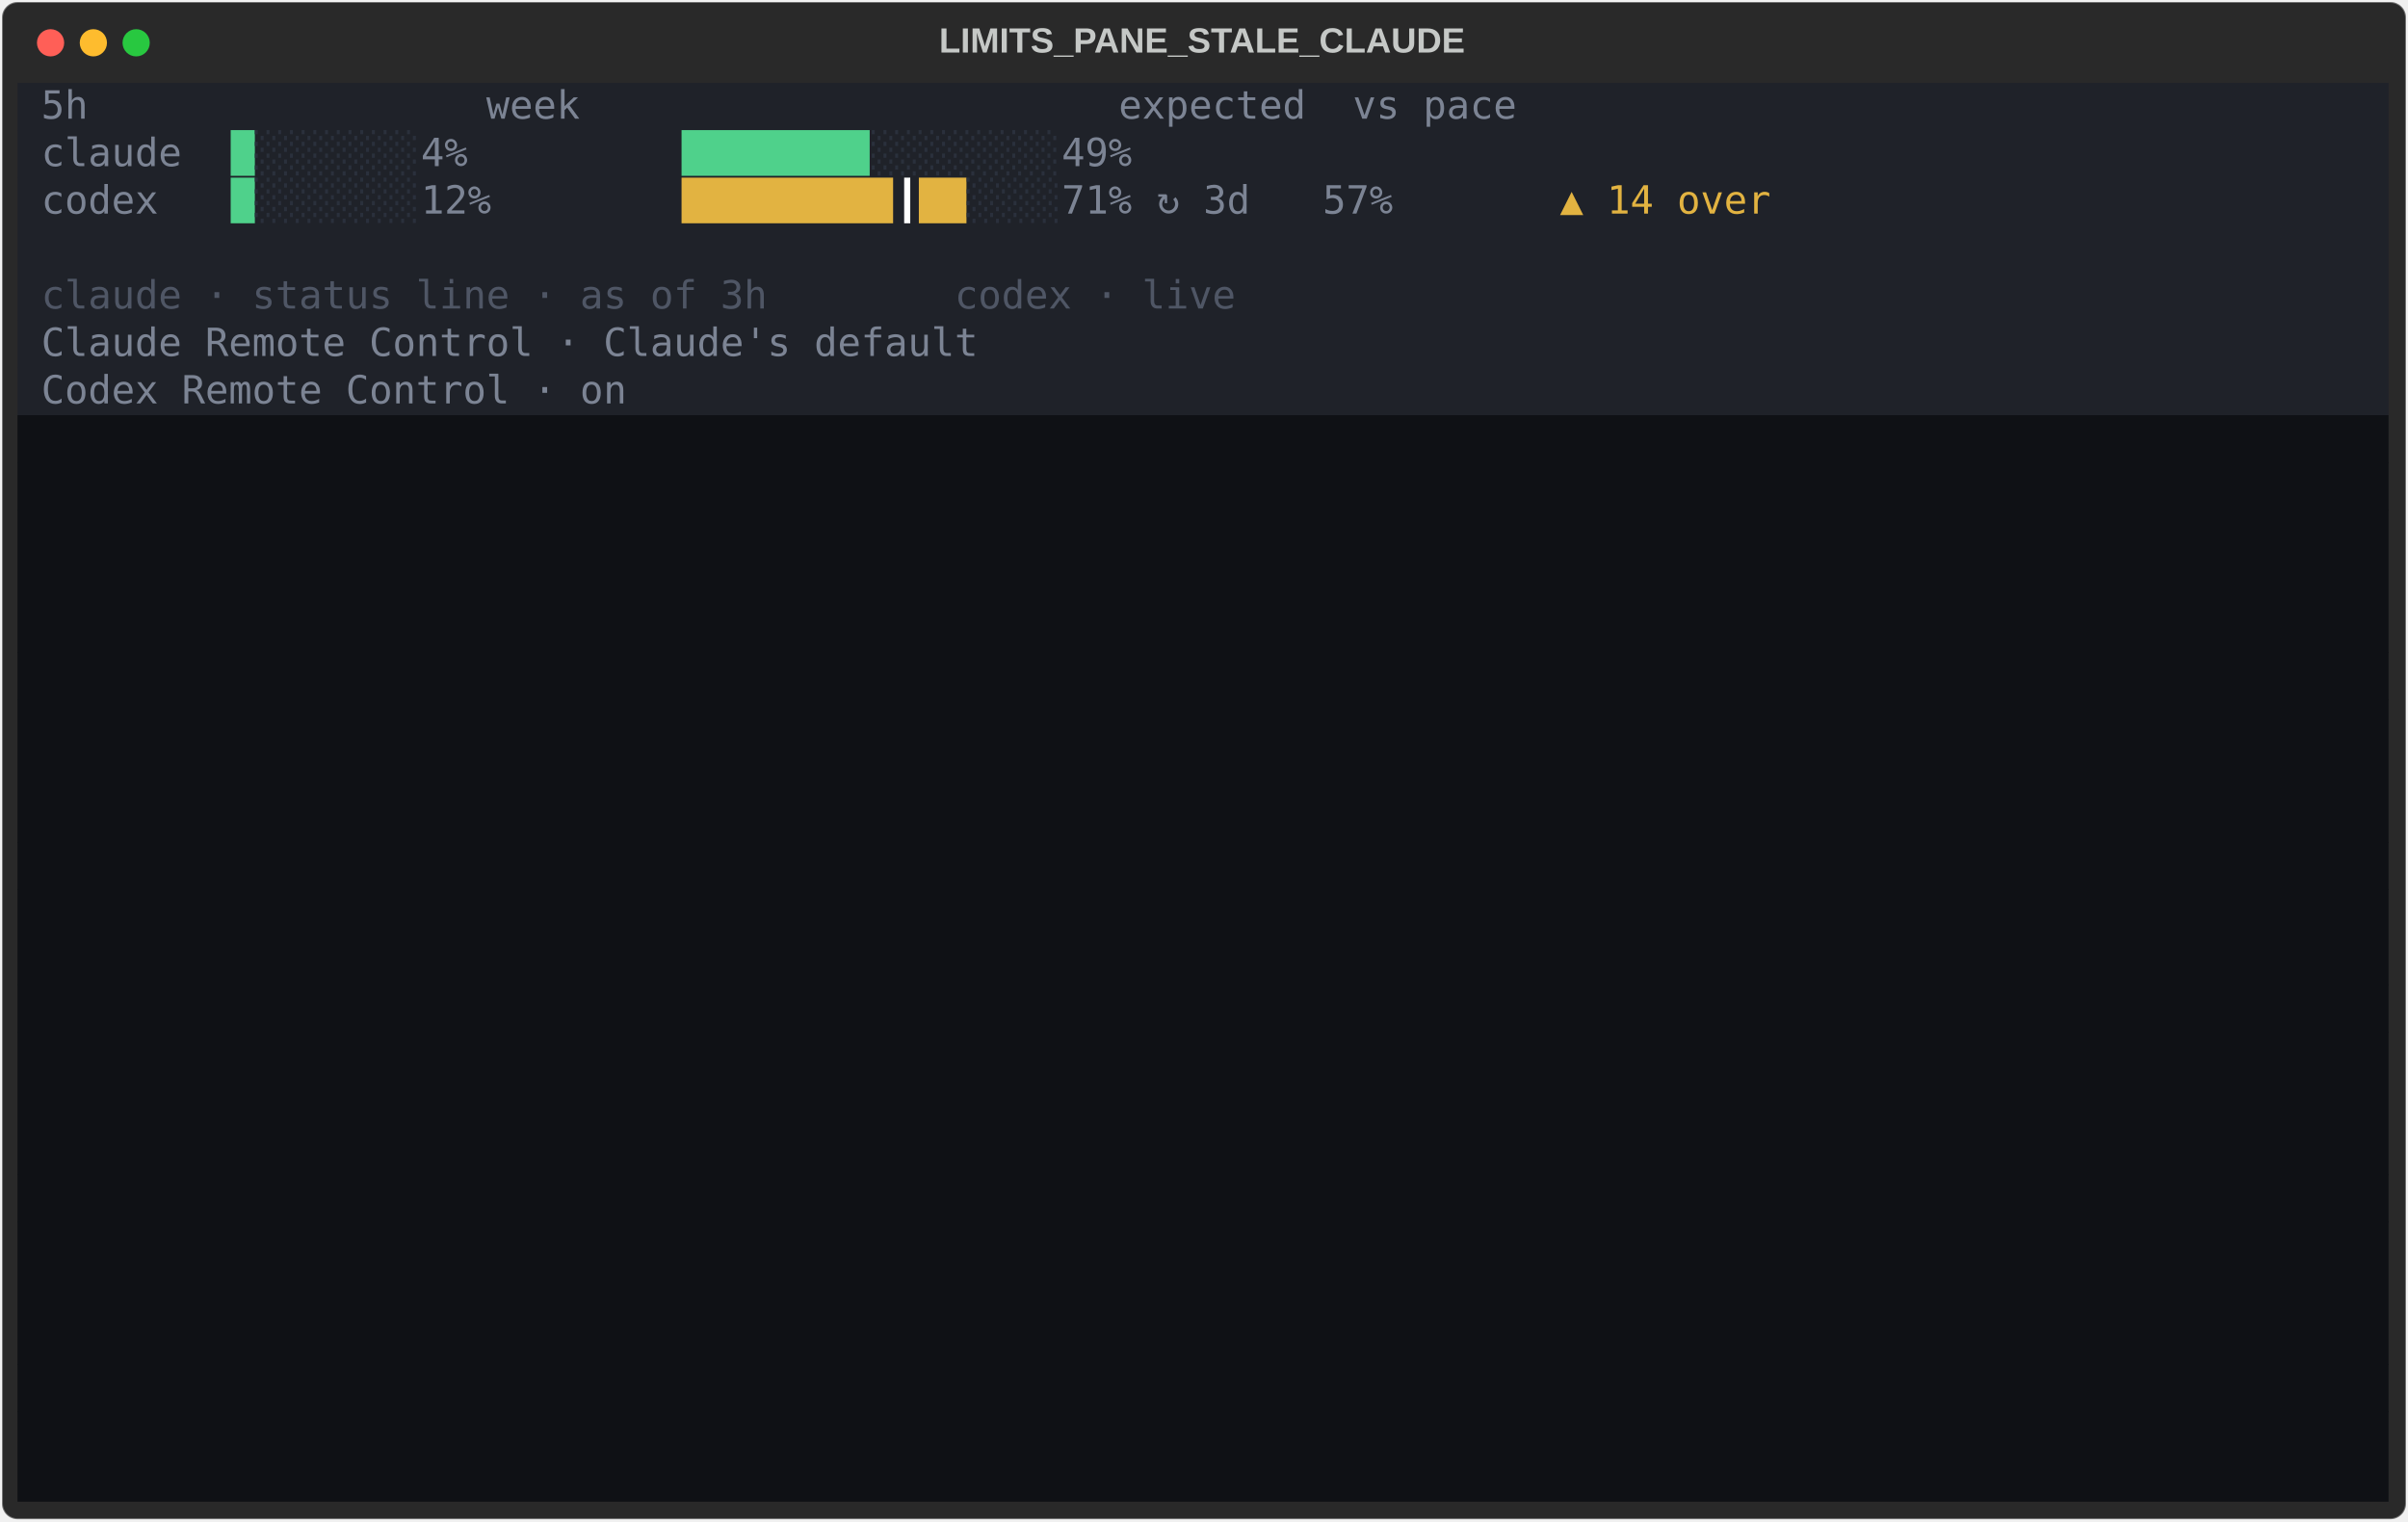
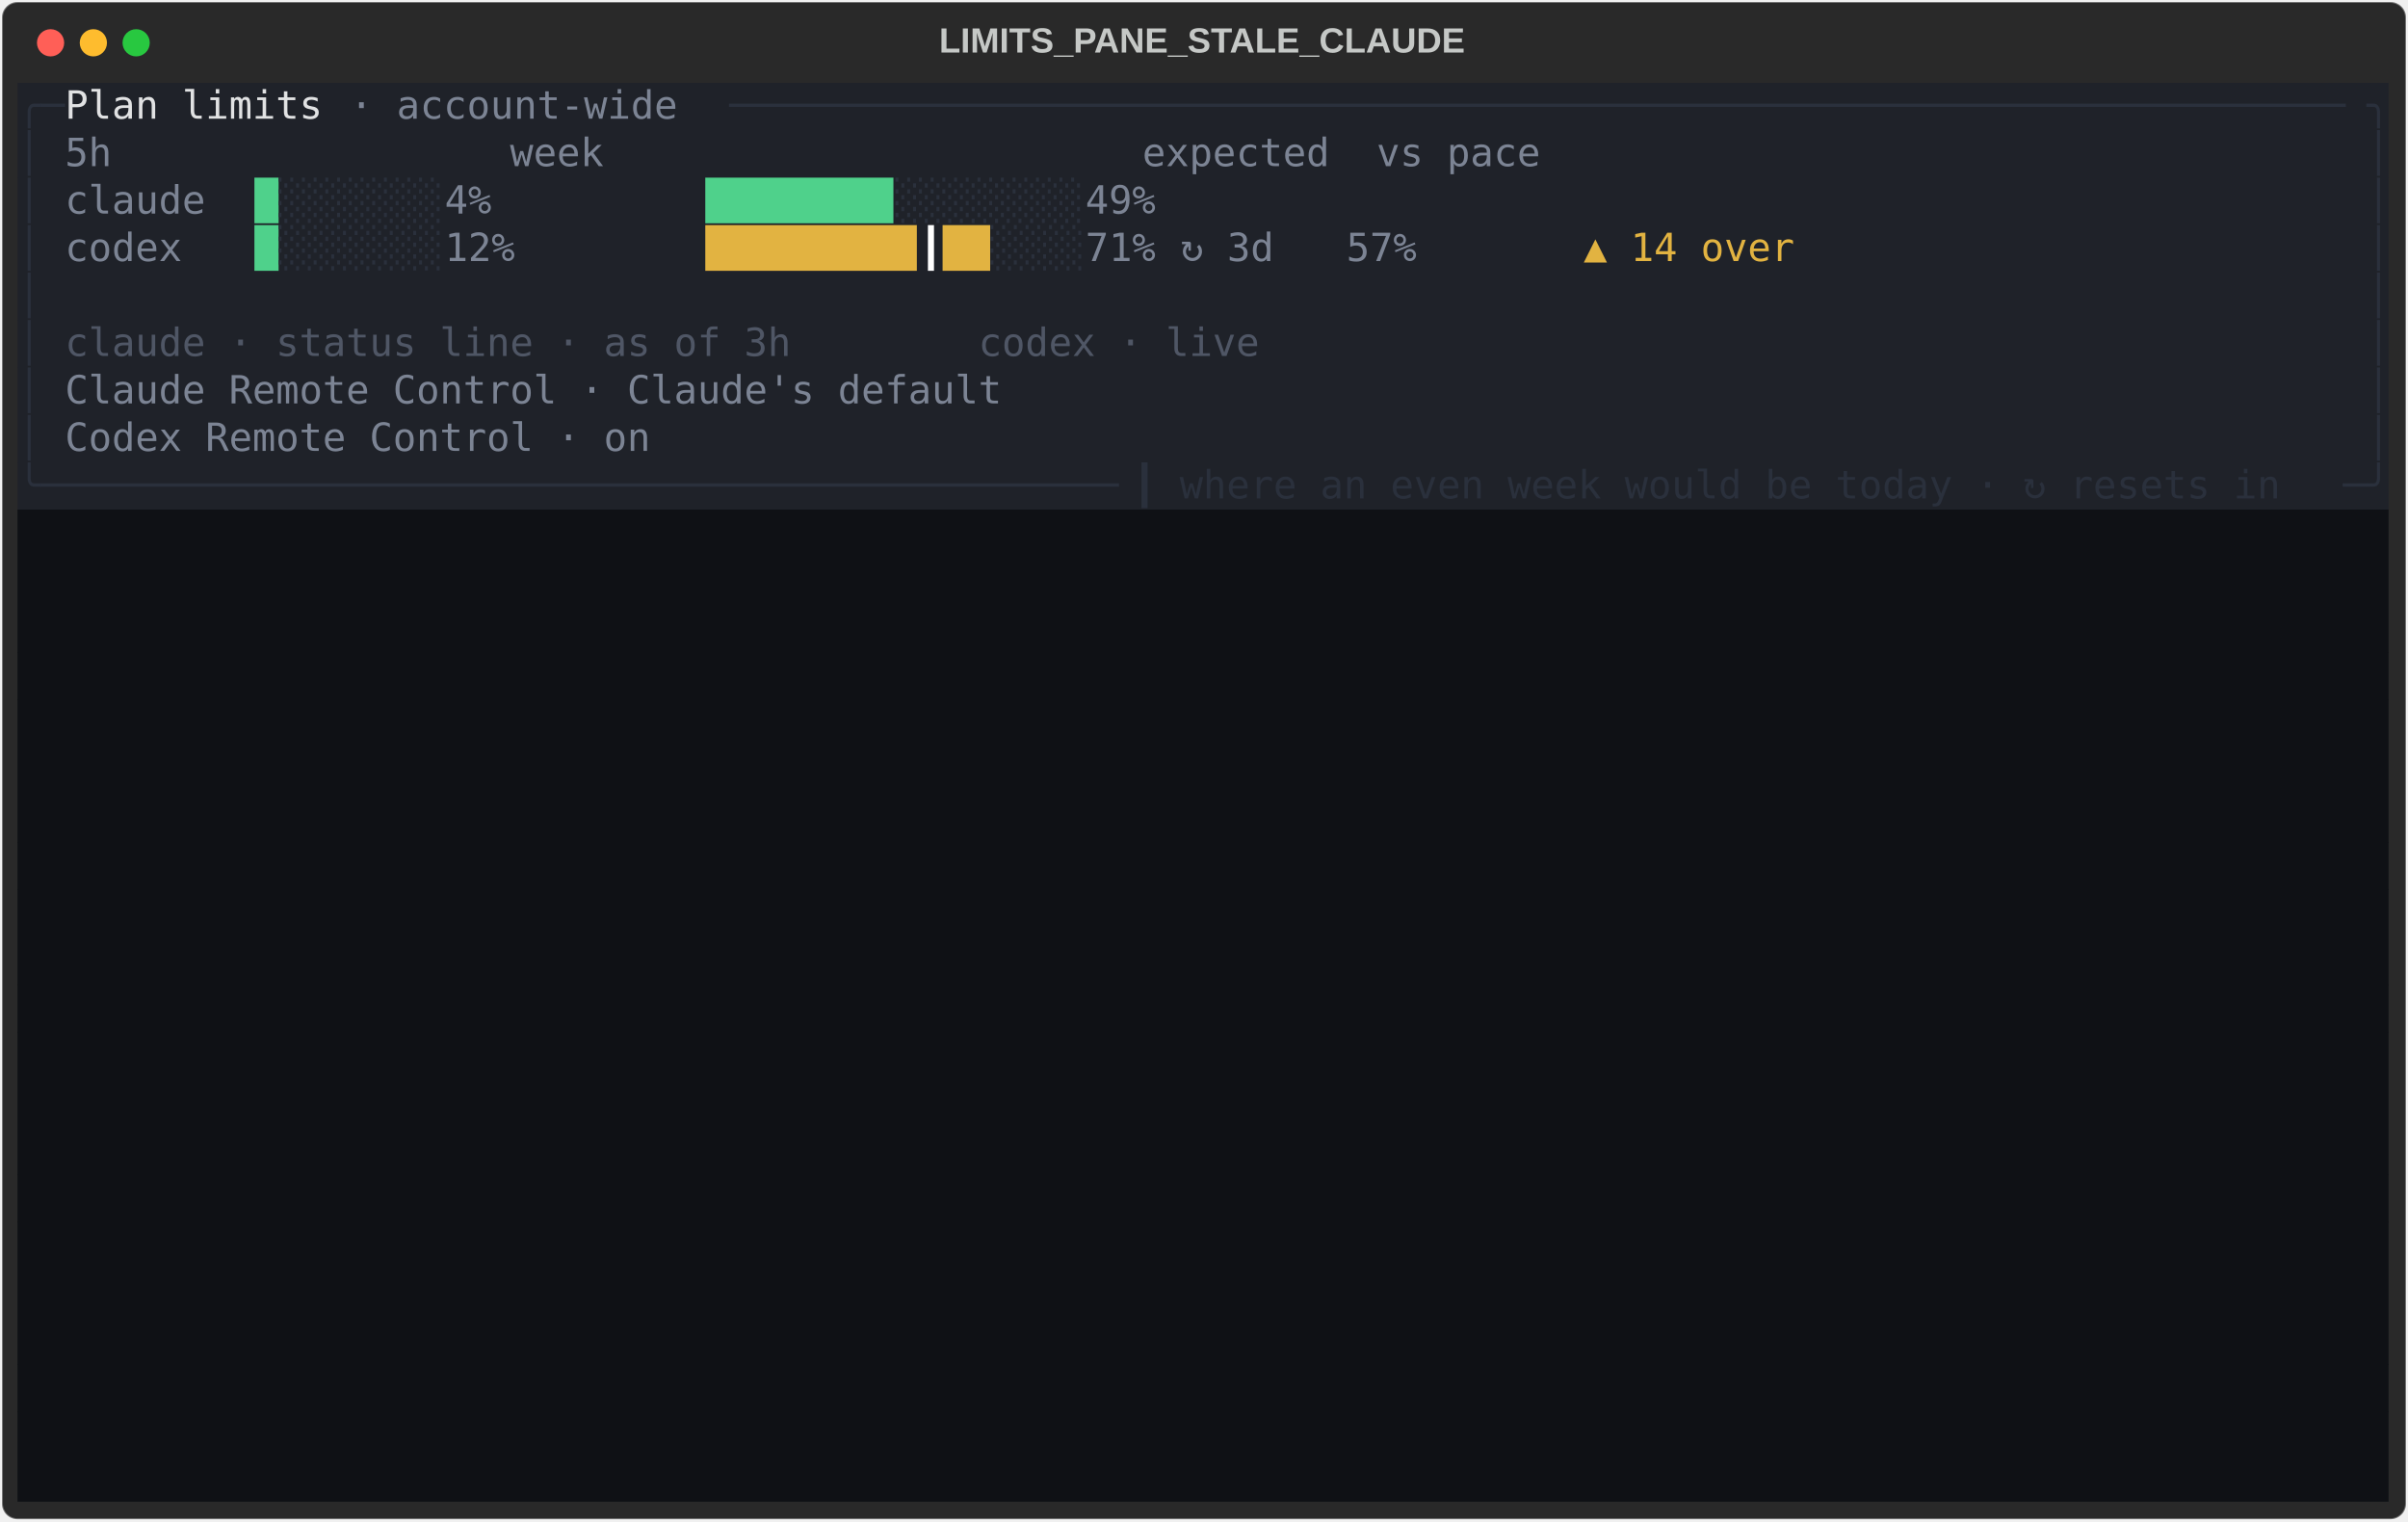
<svg xmlns="http://www.w3.org/2000/svg" class="rich-terminal" viewBox="0 0 1238 782.0">
  <style>

    @font-face {
        font-family: "Fira Code";
        src: local("FiraCode-Regular"),
                url("https://cdnjs.cloudflare.com/ajax/libs/firacode/6.2.0/woff2/FiraCode-Regular.woff2") format("woff2"),
                url("https://cdnjs.cloudflare.com/ajax/libs/firacode/6.2.0/woff/FiraCode-Regular.woff") format("woff");
        font-style: normal;
        font-weight: 400;
    }
    @font-face {
        font-family: "Fira Code";
        src: local("FiraCode-Bold"),
                url("https://cdnjs.cloudflare.com/ajax/libs/firacode/6.2.0/woff2/FiraCode-Bold.woff2") format("woff2"),
                url("https://cdnjs.cloudflare.com/ajax/libs/firacode/6.2.0/woff/FiraCode-Bold.woff") format("woff");
        font-style: bold;
        font-weight: 700;
    }

-     .terminal-500298851-matrix {
+     .terminal-1504739156-matrix {
        font-family: Fira Code, monospace;
        font-size: 20px;
        line-height: 24.4px;
        font-variant-east-asian: full-width;
    }

-     .terminal-500298851-title {
+     .terminal-1504739156-title {
        font-size: 18px;
        font-weight: bold;
        font-family: arial;
    }

-     .terminal-500298851-r1 { fill: #c5c8c6 }
- .terminal-500298851-r2 { fill: #7c8494 }
- .terminal-500298851-r3 { fill: #4fd18b }
- .terminal-500298851-r4 { fill: #2a303c }
- .terminal-500298851-r5 { fill: #e2b341 }
- .terminal-500298851-r6 { fill: #ffffff }
- .terminal-500298851-r7 { fill: #4f5665 }
+     .terminal-1504739156-r1 { fill: #2a303c }
+ .terminal-1504739156-r2 { fill: #e1e2e3 }
+ .terminal-1504739156-r3 { fill: #7c8494 }
+ .terminal-1504739156-r4 { fill: #c5c8c6 }
+ .terminal-1504739156-r5 { fill: #4fd18b }
+ .terminal-1504739156-r6 { fill: #e2b341 }
+ .terminal-1504739156-r7 { fill: #ffffff }
+ .terminal-1504739156-r8 { fill: #4f5665 }
    </style>
  <defs>
-     <clipPath id="terminal-500298851-clip-terminal">
+     <clipPath id="terminal-1504739156-clip-terminal">
      <rect x="0" y="0" width="1219.0" height="731.0" />
    </clipPath>
-     <clipPath id="terminal-500298851-line-0">
+     <clipPath id="terminal-1504739156-line-0">
      <rect x="0" y="1.5" width="1220" height="24.65" />
    </clipPath>
-     <clipPath id="terminal-500298851-line-1">
+     <clipPath id="terminal-1504739156-line-1">
      <rect x="0" y="25.9" width="1220" height="24.65" />
    </clipPath>
-     <clipPath id="terminal-500298851-line-2">
+     <clipPath id="terminal-1504739156-line-2">
      <rect x="0" y="50.3" width="1220" height="24.65" />
    </clipPath>
-     <clipPath id="terminal-500298851-line-3">
+     <clipPath id="terminal-1504739156-line-3">
      <rect x="0" y="74.7" width="1220" height="24.65" />
    </clipPath>
-     <clipPath id="terminal-500298851-line-4">
+     <clipPath id="terminal-1504739156-line-4">
      <rect x="0" y="99.1" width="1220" height="24.65" />
    </clipPath>
-     <clipPath id="terminal-500298851-line-5">
+     <clipPath id="terminal-1504739156-line-5">
      <rect x="0" y="123.5" width="1220" height="24.65" />
    </clipPath>
-     <clipPath id="terminal-500298851-line-6">
+     <clipPath id="terminal-1504739156-line-6">
      <rect x="0" y="147.9" width="1220" height="24.65" />
    </clipPath>
-     <clipPath id="terminal-500298851-line-7">
+     <clipPath id="terminal-1504739156-line-7">
      <rect x="0" y="172.3" width="1220" height="24.65" />
    </clipPath>
-     <clipPath id="terminal-500298851-line-8">
+     <clipPath id="terminal-1504739156-line-8">
      <rect x="0" y="196.7" width="1220" height="24.65" />
    </clipPath>
-     <clipPath id="terminal-500298851-line-9">
+     <clipPath id="terminal-1504739156-line-9">
      <rect x="0" y="221.1" width="1220" height="24.65" />
    </clipPath>
-     <clipPath id="terminal-500298851-line-10">
+     <clipPath id="terminal-1504739156-line-10">
      <rect x="0" y="245.5" width="1220" height="24.65" />
    </clipPath>
-     <clipPath id="terminal-500298851-line-11">
+     <clipPath id="terminal-1504739156-line-11">
      <rect x="0" y="269.9" width="1220" height="24.65" />
    </clipPath>
-     <clipPath id="terminal-500298851-line-12">
+     <clipPath id="terminal-1504739156-line-12">
      <rect x="0" y="294.3" width="1220" height="24.65" />
    </clipPath>
-     <clipPath id="terminal-500298851-line-13">
+     <clipPath id="terminal-1504739156-line-13">
      <rect x="0" y="318.7" width="1220" height="24.65" />
    </clipPath>
-     <clipPath id="terminal-500298851-line-14">
+     <clipPath id="terminal-1504739156-line-14">
      <rect x="0" y="343.1" width="1220" height="24.65" />
    </clipPath>
-     <clipPath id="terminal-500298851-line-15">
+     <clipPath id="terminal-1504739156-line-15">
      <rect x="0" y="367.5" width="1220" height="24.65" />
    </clipPath>
-     <clipPath id="terminal-500298851-line-16">
+     <clipPath id="terminal-1504739156-line-16">
      <rect x="0" y="391.9" width="1220" height="24.65" />
    </clipPath>
-     <clipPath id="terminal-500298851-line-17">
+     <clipPath id="terminal-1504739156-line-17">
      <rect x="0" y="416.3" width="1220" height="24.65" />
    </clipPath>
-     <clipPath id="terminal-500298851-line-18">
+     <clipPath id="terminal-1504739156-line-18">
      <rect x="0" y="440.7" width="1220" height="24.65" />
    </clipPath>
-     <clipPath id="terminal-500298851-line-19">
+     <clipPath id="terminal-1504739156-line-19">
      <rect x="0" y="465.1" width="1220" height="24.65" />
    </clipPath>
-     <clipPath id="terminal-500298851-line-20">
+     <clipPath id="terminal-1504739156-line-20">
      <rect x="0" y="489.5" width="1220" height="24.65" />
    </clipPath>
-     <clipPath id="terminal-500298851-line-21">
+     <clipPath id="terminal-1504739156-line-21">
      <rect x="0" y="513.9" width="1220" height="24.65" />
    </clipPath>
-     <clipPath id="terminal-500298851-line-22">
+     <clipPath id="terminal-1504739156-line-22">
      <rect x="0" y="538.3" width="1220" height="24.65" />
    </clipPath>
-     <clipPath id="terminal-500298851-line-23">
+     <clipPath id="terminal-1504739156-line-23">
      <rect x="0" y="562.7" width="1220" height="24.65" />
    </clipPath>
-     <clipPath id="terminal-500298851-line-24">
+     <clipPath id="terminal-1504739156-line-24">
      <rect x="0" y="587.1" width="1220" height="24.65" />
    </clipPath>
-     <clipPath id="terminal-500298851-line-25">
+     <clipPath id="terminal-1504739156-line-25">
      <rect x="0" y="611.5" width="1220" height="24.65" />
    </clipPath>
-     <clipPath id="terminal-500298851-line-26">
+     <clipPath id="terminal-1504739156-line-26">
      <rect x="0" y="635.9" width="1220" height="24.65" />
    </clipPath>
-     <clipPath id="terminal-500298851-line-27">
+     <clipPath id="terminal-1504739156-line-27">
      <rect x="0" y="660.3" width="1220" height="24.65" />
    </clipPath>
-     <clipPath id="terminal-500298851-line-28">
+     <clipPath id="terminal-1504739156-line-28">
      <rect x="0" y="684.7" width="1220" height="24.65" />
    </clipPath>
  </defs>
  <rect fill="#292929" stroke="rgba(255,255,255,0.35)" stroke-width="1" x="1" y="1" width="1236" height="780" rx="8" />
-   <text class="terminal-500298851-title" fill="#c5c8c6" text-anchor="middle" x="618" y="27">LIMITS_PANE_STALE_CLAUDE</text>
+   <text class="terminal-1504739156-title" fill="#c5c8c6" text-anchor="middle" x="618" y="27">LIMITS_PANE_STALE_CLAUDE</text>
  <g transform="translate(26,22)">
    <circle cx="0" cy="0" r="7" fill="#ff5f57" />
    <circle cx="22" cy="0" r="7" fill="#febc2e" />
    <circle cx="44" cy="0" r="7" fill="#28c840" />
  </g>
-   <g transform="translate(9, 41)" clip-path="url(#terminal-500298851-clip-terminal)">
+   <g transform="translate(9, 41)" clip-path="url(#terminal-1504739156-clip-terminal)">
    <rect fill="#1f2229" x="0" y="1.5" width="12.2" height="24.65" shape-rendering="crispEdges" />
-     <rect fill="#1f2229" x="12.2" y="1.5" width="866.2" height="24.65" shape-rendering="crispEdges" />
-     <rect fill="#1f2229" x="878.4" y="1.5" width="329.4" height="24.65" shape-rendering="crispEdges" />
+     <rect fill="#1f2229" x="12.2" y="1.5" width="12.2" height="24.65" shape-rendering="crispEdges" />
+     <rect fill="#1f2229" x="24.4" y="1.5" width="146.4" height="24.65" shape-rendering="crispEdges" />
+     <rect fill="#1f2229" x="170.8" y="1.5" width="183" height="24.65" shape-rendering="crispEdges" />
+     <rect fill="#1f2229" x="353.8" y="1.5" width="12.2" height="24.65" shape-rendering="crispEdges" />
+     <rect fill="#1f2229" x="366" y="1.5" width="841.8" height="24.65" shape-rendering="crispEdges" />
    <rect fill="#1f2229" x="1207.8" y="1.5" width="12.2" height="24.65" shape-rendering="crispEdges" />
    <rect fill="#1f2229" x="0" y="25.9" width="12.2" height="24.65" shape-rendering="crispEdges" />
-     <rect fill="#1f2229" x="12.2" y="25.9" width="97.6" height="24.65" shape-rendering="crispEdges" />
-     <rect fill="#1f2229" x="109.8" y="25.9" width="12.2" height="24.65" shape-rendering="crispEdges" />
-     <rect fill="#1f2229" x="122" y="25.9" width="85.4" height="24.65" shape-rendering="crispEdges" />
-     <rect fill="#1f2229" x="207.4" y="25.9" width="48.8" height="24.65" shape-rendering="crispEdges" />
-     <rect fill="#1f2229" x="256.2" y="25.9" width="61" height="24.65" shape-rendering="crispEdges" />
-     <rect fill="#1f2229" x="317.2" y="25.9" width="24.4" height="24.65" shape-rendering="crispEdges" />
-     <rect fill="#1f2229" x="341.6" y="25.9" width="97.6" height="24.65" shape-rendering="crispEdges" />
-     <rect fill="#1f2229" x="439.2" y="25.9" width="97.6" height="24.65" shape-rendering="crispEdges" />
-     <rect fill="#1f2229" x="536.8" y="25.9" width="48.8" height="24.65" shape-rendering="crispEdges" />
-     <rect fill="#1f2229" x="585.6" y="25.9" width="622.2" height="24.65" shape-rendering="crispEdges" />
+     <rect fill="#1f2229" x="12.2" y="25.9" width="12.2" height="24.65" shape-rendering="crispEdges" />
+     <rect fill="#1f2229" x="24.4" y="25.9" width="866.2" height="24.65" shape-rendering="crispEdges" />
+     <rect fill="#1f2229" x="890.6" y="25.9" width="305" height="24.65" shape-rendering="crispEdges" />
+     <rect fill="#1f2229" x="1195.6" y="25.9" width="12.2" height="24.65" shape-rendering="crispEdges" />
    <rect fill="#1f2229" x="1207.8" y="25.9" width="12.2" height="24.65" shape-rendering="crispEdges" />
    <rect fill="#1f2229" x="0" y="50.3" width="12.2" height="24.65" shape-rendering="crispEdges" />
-     <rect fill="#1f2229" x="12.2" y="50.3" width="97.6" height="24.65" shape-rendering="crispEdges" />
-     <rect fill="#1f2229" x="109.8" y="50.3" width="12.2" height="24.65" shape-rendering="crispEdges" />
-     <rect fill="#1f2229" x="122" y="50.3" width="85.4" height="24.65" shape-rendering="crispEdges" />
-     <rect fill="#1f2229" x="207.4" y="50.3" width="48.8" height="24.65" shape-rendering="crispEdges" />
-     <rect fill="#1f2229" x="256.2" y="50.3" width="61" height="24.65" shape-rendering="crispEdges" />
-     <rect fill="#1f2229" x="317.2" y="50.3" width="24.4" height="24.65" shape-rendering="crispEdges" />
-     <rect fill="#1f2229" x="341.6" y="50.3" width="109.8" height="24.65" shape-rendering="crispEdges" />
-     <rect fill="#1f2229" x="451.4" y="50.3" width="12.2" height="24.65" shape-rendering="crispEdges" />
-     <rect fill="#1f2229" x="463.6" y="50.3" width="24.4" height="24.65" shape-rendering="crispEdges" />
-     <rect fill="#1f2229" x="488" y="50.3" width="48.8" height="24.65" shape-rendering="crispEdges" />
-     <rect fill="#1f2229" x="536.8" y="50.3" width="48.8" height="24.65" shape-rendering="crispEdges" />
-     <rect fill="#1f2229" x="585.6" y="50.3" width="61" height="24.65" shape-rendering="crispEdges" />
-     <rect fill="#1f2229" x="646.6" y="50.3" width="24.4" height="24.65" shape-rendering="crispEdges" />
-     <rect fill="#1f2229" x="671" y="50.3" width="97.6" height="24.65" shape-rendering="crispEdges" />
-     <rect fill="#1f2229" x="768.6" y="50.3" width="24.4" height="24.65" shape-rendering="crispEdges" />
-     <rect fill="#1f2229" x="793" y="50.3" width="109.8" height="24.65" shape-rendering="crispEdges" />
-     <rect fill="#1f2229" x="902.8" y="50.3" width="305" height="24.65" shape-rendering="crispEdges" />
+     <rect fill="#1f2229" x="12.2" y="50.3" width="12.2" height="24.65" shape-rendering="crispEdges" />
+     <rect fill="#1f2229" x="24.4" y="50.3" width="97.6" height="24.65" shape-rendering="crispEdges" />
+     <rect fill="#1f2229" x="122" y="50.3" width="12.2" height="24.65" shape-rendering="crispEdges" />
+     <rect fill="#1f2229" x="134.2" y="50.3" width="85.4" height="24.65" shape-rendering="crispEdges" />
+     <rect fill="#1f2229" x="219.6" y="50.3" width="48.8" height="24.65" shape-rendering="crispEdges" />
+     <rect fill="#1f2229" x="268.4" y="50.3" width="61" height="24.65" shape-rendering="crispEdges" />
+     <rect fill="#1f2229" x="329.4" y="50.3" width="24.4" height="24.65" shape-rendering="crispEdges" />
+     <rect fill="#1f2229" x="353.8" y="50.3" width="97.6" height="24.65" shape-rendering="crispEdges" />
+     <rect fill="#1f2229" x="451.4" y="50.3" width="97.6" height="24.65" shape-rendering="crispEdges" />
+     <rect fill="#1f2229" x="549" y="50.3" width="48.8" height="24.65" shape-rendering="crispEdges" />
+     <rect fill="#1f2229" x="597.8" y="50.3" width="597.8" height="24.65" shape-rendering="crispEdges" />
+     <rect fill="#1f2229" x="1195.6" y="50.3" width="12.2" height="24.65" shape-rendering="crispEdges" />
    <rect fill="#1f2229" x="1207.8" y="50.3" width="12.2" height="24.65" shape-rendering="crispEdges" />
    <rect fill="#1f2229" x="0" y="74.7" width="12.2" height="24.65" shape-rendering="crispEdges" />
-     <rect fill="#1f2229" x="12.2" y="74.7" width="0" height="24.65" shape-rendering="crispEdges" />
-     <rect fill="#1f2229" x="12.2" y="74.7" width="1195.6" height="24.65" shape-rendering="crispEdges" />
+     <rect fill="#1f2229" x="12.2" y="74.7" width="12.2" height="24.65" shape-rendering="crispEdges" />
+     <rect fill="#1f2229" x="24.4" y="74.7" width="97.6" height="24.65" shape-rendering="crispEdges" />
+     <rect fill="#1f2229" x="122" y="74.7" width="12.2" height="24.65" shape-rendering="crispEdges" />
+     <rect fill="#1f2229" x="134.2" y="74.7" width="85.4" height="24.65" shape-rendering="crispEdges" />
+     <rect fill="#1f2229" x="219.6" y="74.7" width="48.8" height="24.65" shape-rendering="crispEdges" />
+     <rect fill="#1f2229" x="268.4" y="74.7" width="61" height="24.65" shape-rendering="crispEdges" />
+     <rect fill="#1f2229" x="329.4" y="74.7" width="24.4" height="24.65" shape-rendering="crispEdges" />
+     <rect fill="#1f2229" x="353.8" y="74.7" width="109.8" height="24.65" shape-rendering="crispEdges" />
+     <rect fill="#1f2229" x="463.6" y="74.7" width="12.2" height="24.65" shape-rendering="crispEdges" />
+     <rect fill="#1f2229" x="475.8" y="74.7" width="24.4" height="24.65" shape-rendering="crispEdges" />
+     <rect fill="#1f2229" x="500.2" y="74.7" width="48.8" height="24.65" shape-rendering="crispEdges" />
+     <rect fill="#1f2229" x="549" y="74.7" width="48.8" height="24.65" shape-rendering="crispEdges" />
+     <rect fill="#1f2229" x="597.8" y="74.7" width="61" height="24.65" shape-rendering="crispEdges" />
+     <rect fill="#1f2229" x="658.8" y="74.7" width="24.4" height="24.65" shape-rendering="crispEdges" />
+     <rect fill="#1f2229" x="683.2" y="74.7" width="97.6" height="24.65" shape-rendering="crispEdges" />
+     <rect fill="#1f2229" x="780.8" y="74.7" width="24.4" height="24.65" shape-rendering="crispEdges" />
+     <rect fill="#1f2229" x="805.2" y="74.7" width="109.8" height="24.65" shape-rendering="crispEdges" />
+     <rect fill="#1f2229" x="915" y="74.7" width="280.6" height="24.65" shape-rendering="crispEdges" />
+     <rect fill="#1f2229" x="1195.6" y="74.7" width="12.2" height="24.65" shape-rendering="crispEdges" />
    <rect fill="#1f2229" x="1207.8" y="74.7" width="12.2" height="24.65" shape-rendering="crispEdges" />
    <rect fill="#1f2229" x="0" y="99.1" width="12.2" height="24.65" shape-rendering="crispEdges" />
-     <rect fill="#1f2229" x="12.2" y="99.1" width="622.2" height="24.65" shape-rendering="crispEdges" />
-     <rect fill="#1f2229" x="634.4" y="99.1" width="573.4" height="24.65" shape-rendering="crispEdges" />
+     <rect fill="#1f2229" x="12.2" y="99.1" width="12.2" height="24.65" shape-rendering="crispEdges" />
+     <rect fill="#1f2229" x="24.4" y="99.1" width="0" height="24.65" shape-rendering="crispEdges" />
+     <rect fill="#1f2229" x="24.4" y="99.1" width="1171.2" height="24.65" shape-rendering="crispEdges" />
+     <rect fill="#1f2229" x="1195.6" y="99.1" width="12.2" height="24.65" shape-rendering="crispEdges" />
    <rect fill="#1f2229" x="1207.8" y="99.1" width="12.2" height="24.65" shape-rendering="crispEdges" />
    <rect fill="#1f2229" x="0" y="123.5" width="12.2" height="24.65" shape-rendering="crispEdges" />
-     <rect fill="#1f2229" x="12.2" y="123.5" width="488" height="24.65" shape-rendering="crispEdges" />
-     <rect fill="#1f2229" x="500.2" y="123.5" width="707.6" height="24.65" shape-rendering="crispEdges" />
+     <rect fill="#1f2229" x="12.2" y="123.5" width="12.2" height="24.65" shape-rendering="crispEdges" />
+     <rect fill="#1f2229" x="24.4" y="123.5" width="622.2" height="24.65" shape-rendering="crispEdges" />
+     <rect fill="#1f2229" x="646.6" y="123.5" width="549" height="24.65" shape-rendering="crispEdges" />
+     <rect fill="#1f2229" x="1195.6" y="123.5" width="12.2" height="24.65" shape-rendering="crispEdges" />
    <rect fill="#1f2229" x="1207.8" y="123.5" width="12.2" height="24.65" shape-rendering="crispEdges" />
    <rect fill="#1f2229" x="0" y="147.9" width="12.2" height="24.65" shape-rendering="crispEdges" />
-     <rect fill="#1f2229" x="12.2" y="147.9" width="305" height="24.65" shape-rendering="crispEdges" />
-     <rect fill="#1f2229" x="317.2" y="147.9" width="890.6" height="24.65" shape-rendering="crispEdges" />
+     <rect fill="#1f2229" x="12.2" y="147.9" width="12.2" height="24.65" shape-rendering="crispEdges" />
+     <rect fill="#1f2229" x="24.4" y="147.9" width="488" height="24.65" shape-rendering="crispEdges" />
+     <rect fill="#1f2229" x="512.4" y="147.9" width="683.2" height="24.65" shape-rendering="crispEdges" />
+     <rect fill="#1f2229" x="1195.6" y="147.9" width="12.2" height="24.65" shape-rendering="crispEdges" />
    <rect fill="#1f2229" x="1207.8" y="147.9" width="12.2" height="24.65" shape-rendering="crispEdges" />
-     <rect fill="#0f1115" x="0" y="172.3" width="1220" height="24.65" shape-rendering="crispEdges" />
-     <rect fill="#0f1115" x="0" y="196.7" width="1220" height="24.65" shape-rendering="crispEdges" />
+     <rect fill="#1f2229" x="0" y="172.3" width="12.2" height="24.65" shape-rendering="crispEdges" />
+     <rect fill="#1f2229" x="12.2" y="172.3" width="12.2" height="24.65" shape-rendering="crispEdges" />
+     <rect fill="#1f2229" x="24.4" y="172.3" width="305" height="24.65" shape-rendering="crispEdges" />
+     <rect fill="#1f2229" x="329.4" y="172.3" width="866.2" height="24.65" shape-rendering="crispEdges" />
+     <rect fill="#1f2229" x="1195.6" y="172.3" width="12.2" height="24.65" shape-rendering="crispEdges" />
+     <rect fill="#1f2229" x="1207.8" y="172.3" width="12.2" height="24.65" shape-rendering="crispEdges" />
+     <rect fill="#1f2229" x="0" y="196.7" width="12.2" height="24.65" shape-rendering="crispEdges" />
+     <rect fill="#1f2229" x="12.2" y="196.7" width="561.2" height="24.65" shape-rendering="crispEdges" />
+     <rect fill="#1f2229" x="573.4" y="196.7" width="622.2" height="24.65" shape-rendering="crispEdges" />
+     <rect fill="#1f2229" x="1195.6" y="196.7" width="12.2" height="24.65" shape-rendering="crispEdges" />
+     <rect fill="#1f2229" x="1207.8" y="196.7" width="12.2" height="24.65" shape-rendering="crispEdges" />
    <rect fill="#0f1115" x="0" y="221.1" width="1220" height="24.65" shape-rendering="crispEdges" />
    <rect fill="#0f1115" x="0" y="245.5" width="1220" height="24.65" shape-rendering="crispEdges" />
    <rect fill="#0f1115" x="0" y="269.9" width="1220" height="24.65" shape-rendering="crispEdges" />
    <rect fill="#0f1115" x="0" y="294.3" width="1220" height="24.65" shape-rendering="crispEdges" />
    <rect fill="#0f1115" x="0" y="318.7" width="1220" height="24.65" shape-rendering="crispEdges" />
    <rect fill="#0f1115" x="0" y="343.1" width="1220" height="24.65" shape-rendering="crispEdges" />
    <rect fill="#0f1115" x="0" y="367.5" width="1220" height="24.65" shape-rendering="crispEdges" />
    <rect fill="#0f1115" x="0" y="391.9" width="1220" height="24.65" shape-rendering="crispEdges" />
    <rect fill="#0f1115" x="0" y="416.3" width="1220" height="24.65" shape-rendering="crispEdges" />
    <rect fill="#0f1115" x="0" y="440.7" width="1220" height="24.65" shape-rendering="crispEdges" />
    <rect fill="#0f1115" x="0" y="465.1" width="1220" height="24.65" shape-rendering="crispEdges" />
    <rect fill="#0f1115" x="0" y="489.5" width="1220" height="24.65" shape-rendering="crispEdges" />
    <rect fill="#0f1115" x="0" y="513.9" width="1220" height="24.65" shape-rendering="crispEdges" />
    <rect fill="#0f1115" x="0" y="538.3" width="1220" height="24.65" shape-rendering="crispEdges" />
    <rect fill="#0f1115" x="0" y="562.7" width="1220" height="24.65" shape-rendering="crispEdges" />
    <rect fill="#0f1115" x="0" y="587.1" width="1220" height="24.65" shape-rendering="crispEdges" />
    <rect fill="#0f1115" x="0" y="611.5" width="1220" height="24.65" shape-rendering="crispEdges" />
    <rect fill="#0f1115" x="0" y="635.9" width="1220" height="24.65" shape-rendering="crispEdges" />
    <rect fill="#0f1115" x="0" y="660.3" width="1220" height="24.65" shape-rendering="crispEdges" />
    <rect fill="#0f1115" x="0" y="684.7" width="1220" height="24.65" shape-rendering="crispEdges" />
    <rect fill="#0f1115" x="0" y="709.1" width="1220" height="24.65" shape-rendering="crispEdges" />
-     <g class="terminal-500298851-matrix">
-       <text class="terminal-500298851-r2" x="12.2" y="20" textLength="866.2" clip-path="url(#terminal-500298851-line-0)">        5h                 week                       expected  vs pace</text>
-       <text class="terminal-500298851-r1" x="1220" y="20" textLength="12.2" clip-path="url(#terminal-500298851-line-0)">
- </text>
-       <text class="terminal-500298851-r2" x="12.2" y="44.4" textLength="97.6" clip-path="url(#terminal-500298851-line-1)">claude  </text>
-       <text class="terminal-500298851-r3" x="109.8" y="44.4" textLength="12.2" clip-path="url(#terminal-500298851-line-1)">█</text>
-       <text class="terminal-500298851-r4" x="122" y="44.4" textLength="85.4" clip-path="url(#terminal-500298851-line-1)">░░░░░░░</text>
-       <text class="terminal-500298851-r2" x="207.4" y="44.4" textLength="48.8" clip-path="url(#terminal-500298851-line-1)">  4%</text>
-       <text class="terminal-500298851-r3" x="341.6" y="44.4" textLength="97.6" clip-path="url(#terminal-500298851-line-1)">████████</text>
-       <text class="terminal-500298851-r4" x="439.2" y="44.4" textLength="97.6" clip-path="url(#terminal-500298851-line-1)">░░░░░░░░</text>
-       <text class="terminal-500298851-r2" x="536.8" y="44.4" textLength="48.8" clip-path="url(#terminal-500298851-line-1)"> 49%</text>
-       <text class="terminal-500298851-r1" x="1220" y="44.4" textLength="12.2" clip-path="url(#terminal-500298851-line-1)">
- </text>
-       <text class="terminal-500298851-r2" x="12.2" y="68.8" textLength="97.6" clip-path="url(#terminal-500298851-line-2)">codex   </text>
-       <text class="terminal-500298851-r3" x="109.8" y="68.8" textLength="12.2" clip-path="url(#terminal-500298851-line-2)">█</text>
-       <text class="terminal-500298851-r4" x="122" y="68.8" textLength="85.4" clip-path="url(#terminal-500298851-line-2)">░░░░░░░</text>
-       <text class="terminal-500298851-r2" x="207.4" y="68.8" textLength="48.8" clip-path="url(#terminal-500298851-line-2)"> 12%</text>
-       <text class="terminal-500298851-r5" x="341.6" y="68.8" textLength="109.8" clip-path="url(#terminal-500298851-line-2)">█████████</text>
-       <text class="terminal-500298851-r6" x="451.4" y="68.8" textLength="12.2" clip-path="url(#terminal-500298851-line-2)">┃</text>
-       <text class="terminal-500298851-r5" x="463.6" y="68.8" textLength="24.4" clip-path="url(#terminal-500298851-line-2)">██</text>
-       <text class="terminal-500298851-r4" x="488" y="68.8" textLength="48.8" clip-path="url(#terminal-500298851-line-2)">░░░░</text>
-       <text class="terminal-500298851-r2" x="536.8" y="68.8" textLength="48.8" clip-path="url(#terminal-500298851-line-2)"> 71%</text>
-       <text class="terminal-500298851-r2" x="585.6" y="68.8" textLength="61" clip-path="url(#terminal-500298851-line-2)"> ↻ 3d</text>
-       <text class="terminal-500298851-r2" x="671" y="68.8" textLength="97.6" clip-path="url(#terminal-500298851-line-2)">     57%</text>
-       <text class="terminal-500298851-r5" x="793" y="68.8" textLength="109.8" clip-path="url(#terminal-500298851-line-2)">▲ 14 over</text>
-       <text class="terminal-500298851-r1" x="1220" y="68.8" textLength="12.2" clip-path="url(#terminal-500298851-line-2)">
- </text>
-       <text class="terminal-500298851-r1" x="1220" y="93.2" textLength="12.2" clip-path="url(#terminal-500298851-line-3)">
- </text>
-       <text class="terminal-500298851-r7" x="12.2" y="117.6" textLength="622.2" clip-path="url(#terminal-500298851-line-4)">claude · status line · as of 3h        codex · live</text>
-       <text class="terminal-500298851-r1" x="1220" y="117.6" textLength="12.2" clip-path="url(#terminal-500298851-line-4)">
- </text>
-       <text class="terminal-500298851-r2" x="12.2" y="142" textLength="488" clip-path="url(#terminal-500298851-line-5)">Claude Remote Control · Claude's default</text>
-       <text class="terminal-500298851-r1" x="1220" y="142" textLength="12.2" clip-path="url(#terminal-500298851-line-5)">
- </text>
-       <text class="terminal-500298851-r2" x="12.2" y="166.4" textLength="305" clip-path="url(#terminal-500298851-line-6)">Codex Remote Control · on</text>
-       <text class="terminal-500298851-r1" x="1220" y="166.4" textLength="12.2" clip-path="url(#terminal-500298851-line-6)">
- </text>
-       <text class="terminal-500298851-r1" x="1220" y="190.8" textLength="12.2" clip-path="url(#terminal-500298851-line-7)">
- </text>
-       <text class="terminal-500298851-r1" x="1220" y="215.2" textLength="12.2" clip-path="url(#terminal-500298851-line-8)">
- </text>
-       <text class="terminal-500298851-r1" x="1220" y="239.6" textLength="12.2" clip-path="url(#terminal-500298851-line-9)">
- </text>
-       <text class="terminal-500298851-r1" x="1220" y="264" textLength="12.2" clip-path="url(#terminal-500298851-line-10)">
- </text>
-       <text class="terminal-500298851-r1" x="1220" y="288.4" textLength="12.2" clip-path="url(#terminal-500298851-line-11)">
- </text>
-       <text class="terminal-500298851-r1" x="1220" y="312.8" textLength="12.2" clip-path="url(#terminal-500298851-line-12)">
- </text>
-       <text class="terminal-500298851-r1" x="1220" y="337.2" textLength="12.2" clip-path="url(#terminal-500298851-line-13)">
- </text>
-       <text class="terminal-500298851-r1" x="1220" y="361.6" textLength="12.2" clip-path="url(#terminal-500298851-line-14)">
- </text>
-       <text class="terminal-500298851-r1" x="1220" y="386" textLength="12.2" clip-path="url(#terminal-500298851-line-15)">
- </text>
-       <text class="terminal-500298851-r1" x="1220" y="410.4" textLength="12.2" clip-path="url(#terminal-500298851-line-16)">
- </text>
-       <text class="terminal-500298851-r1" x="1220" y="434.8" textLength="12.2" clip-path="url(#terminal-500298851-line-17)">
- </text>
-       <text class="terminal-500298851-r1" x="1220" y="459.2" textLength="12.2" clip-path="url(#terminal-500298851-line-18)">
- </text>
-       <text class="terminal-500298851-r1" x="1220" y="483.6" textLength="12.2" clip-path="url(#terminal-500298851-line-19)">
- </text>
-       <text class="terminal-500298851-r1" x="1220" y="508" textLength="12.2" clip-path="url(#terminal-500298851-line-20)">
- </text>
-       <text class="terminal-500298851-r1" x="1220" y="532.4" textLength="12.2" clip-path="url(#terminal-500298851-line-21)">
- </text>
-       <text class="terminal-500298851-r1" x="1220" y="556.8" textLength="12.2" clip-path="url(#terminal-500298851-line-22)">
- </text>
-       <text class="terminal-500298851-r1" x="1220" y="581.2" textLength="12.2" clip-path="url(#terminal-500298851-line-23)">
- </text>
-       <text class="terminal-500298851-r1" x="1220" y="605.6" textLength="12.2" clip-path="url(#terminal-500298851-line-24)">
- </text>
-       <text class="terminal-500298851-r1" x="1220" y="630" textLength="12.2" clip-path="url(#terminal-500298851-line-25)">
- </text>
-       <text class="terminal-500298851-r1" x="1220" y="654.4" textLength="12.2" clip-path="url(#terminal-500298851-line-26)">
- </text>
-       <text class="terminal-500298851-r1" x="1220" y="678.8" textLength="12.2" clip-path="url(#terminal-500298851-line-27)">
- </text>
-       <text class="terminal-500298851-r1" x="1220" y="703.2" textLength="12.2" clip-path="url(#terminal-500298851-line-28)">
+     <g class="terminal-1504739156-matrix">
+       <text class="terminal-1504739156-r1" x="0" y="20" textLength="12.2" clip-path="url(#terminal-1504739156-line-0)">╭</text>
+       <text class="terminal-1504739156-r1" x="12.2" y="20" textLength="12.2" clip-path="url(#terminal-1504739156-line-0)">─</text>
+       <text class="terminal-1504739156-r2" x="24.4" y="20" textLength="146.4" clip-path="url(#terminal-1504739156-line-0)"> Plan limits</text>
+       <text class="terminal-1504739156-r3" x="170.8" y="20" textLength="183" clip-path="url(#terminal-1504739156-line-0)"> · account-wide</text>
+       <text class="terminal-1504739156-r1" x="366" y="20" textLength="841.8" clip-path="url(#terminal-1504739156-line-0)">─────────────────────────────────────────────────────────────────────</text>
+       <text class="terminal-1504739156-r1" x="1207.8" y="20" textLength="12.2" clip-path="url(#terminal-1504739156-line-0)">╮</text>
+       <text class="terminal-1504739156-r4" x="1220" y="20" textLength="12.2" clip-path="url(#terminal-1504739156-line-0)">
+ </text>
+       <text class="terminal-1504739156-r1" x="0" y="44.4" textLength="12.2" clip-path="url(#terminal-1504739156-line-1)">│</text>
+       <text class="terminal-1504739156-r3" x="24.4" y="44.4" textLength="866.2" clip-path="url(#terminal-1504739156-line-1)">        5h                 week                       expected  vs pace</text>
+       <text class="terminal-1504739156-r1" x="1207.8" y="44.4" textLength="12.2" clip-path="url(#terminal-1504739156-line-1)">│</text>
+       <text class="terminal-1504739156-r4" x="1220" y="44.4" textLength="12.2" clip-path="url(#terminal-1504739156-line-1)">
+ </text>
+       <text class="terminal-1504739156-r1" x="0" y="68.8" textLength="12.2" clip-path="url(#terminal-1504739156-line-2)">│</text>
+       <text class="terminal-1504739156-r3" x="24.4" y="68.8" textLength="97.6" clip-path="url(#terminal-1504739156-line-2)">claude  </text>
+       <text class="terminal-1504739156-r5" x="122" y="68.8" textLength="12.2" clip-path="url(#terminal-1504739156-line-2)">█</text>
+       <text class="terminal-1504739156-r1" x="134.2" y="68.8" textLength="85.4" clip-path="url(#terminal-1504739156-line-2)">░░░░░░░</text>
+       <text class="terminal-1504739156-r3" x="219.6" y="68.8" textLength="48.8" clip-path="url(#terminal-1504739156-line-2)">  4%</text>
+       <text class="terminal-1504739156-r5" x="353.8" y="68.8" textLength="97.6" clip-path="url(#terminal-1504739156-line-2)">████████</text>
+       <text class="terminal-1504739156-r1" x="451.4" y="68.8" textLength="97.6" clip-path="url(#terminal-1504739156-line-2)">░░░░░░░░</text>
+       <text class="terminal-1504739156-r3" x="549" y="68.8" textLength="48.8" clip-path="url(#terminal-1504739156-line-2)"> 49%</text>
+       <text class="terminal-1504739156-r1" x="1207.8" y="68.8" textLength="12.2" clip-path="url(#terminal-1504739156-line-2)">│</text>
+       <text class="terminal-1504739156-r4" x="1220" y="68.8" textLength="12.2" clip-path="url(#terminal-1504739156-line-2)">
+ </text>
+       <text class="terminal-1504739156-r1" x="0" y="93.2" textLength="12.2" clip-path="url(#terminal-1504739156-line-3)">│</text>
+       <text class="terminal-1504739156-r3" x="24.4" y="93.2" textLength="97.6" clip-path="url(#terminal-1504739156-line-3)">codex   </text>
+       <text class="terminal-1504739156-r5" x="122" y="93.2" textLength="12.2" clip-path="url(#terminal-1504739156-line-3)">█</text>
+       <text class="terminal-1504739156-r1" x="134.2" y="93.2" textLength="85.4" clip-path="url(#terminal-1504739156-line-3)">░░░░░░░</text>
+       <text class="terminal-1504739156-r3" x="219.6" y="93.2" textLength="48.8" clip-path="url(#terminal-1504739156-line-3)"> 12%</text>
+       <text class="terminal-1504739156-r6" x="353.8" y="93.2" textLength="109.8" clip-path="url(#terminal-1504739156-line-3)">█████████</text>
+       <text class="terminal-1504739156-r7" x="463.6" y="93.2" textLength="12.2" clip-path="url(#terminal-1504739156-line-3)">┃</text>
+       <text class="terminal-1504739156-r6" x="475.8" y="93.2" textLength="24.4" clip-path="url(#terminal-1504739156-line-3)">██</text>
+       <text class="terminal-1504739156-r1" x="500.2" y="93.2" textLength="48.8" clip-path="url(#terminal-1504739156-line-3)">░░░░</text>
+       <text class="terminal-1504739156-r3" x="549" y="93.2" textLength="48.8" clip-path="url(#terminal-1504739156-line-3)"> 71%</text>
+       <text class="terminal-1504739156-r3" x="597.8" y="93.2" textLength="61" clip-path="url(#terminal-1504739156-line-3)"> ↻ 3d</text>
+       <text class="terminal-1504739156-r3" x="683.2" y="93.2" textLength="97.6" clip-path="url(#terminal-1504739156-line-3)">     57%</text>
+       <text class="terminal-1504739156-r6" x="805.2" y="93.2" textLength="109.8" clip-path="url(#terminal-1504739156-line-3)">▲ 14 over</text>
+       <text class="terminal-1504739156-r1" x="1207.8" y="93.2" textLength="12.2" clip-path="url(#terminal-1504739156-line-3)">│</text>
+       <text class="terminal-1504739156-r4" x="1220" y="93.2" textLength="12.2" clip-path="url(#terminal-1504739156-line-3)">
+ </text>
+       <text class="terminal-1504739156-r1" x="0" y="117.6" textLength="12.2" clip-path="url(#terminal-1504739156-line-4)">│</text>
+       <text class="terminal-1504739156-r1" x="1207.8" y="117.6" textLength="12.2" clip-path="url(#terminal-1504739156-line-4)">│</text>
+       <text class="terminal-1504739156-r4" x="1220" y="117.6" textLength="12.2" clip-path="url(#terminal-1504739156-line-4)">
+ </text>
+       <text class="terminal-1504739156-r1" x="0" y="142" textLength="12.2" clip-path="url(#terminal-1504739156-line-5)">│</text>
+       <text class="terminal-1504739156-r8" x="24.4" y="142" textLength="622.2" clip-path="url(#terminal-1504739156-line-5)">claude · status line · as of 3h        codex · live</text>
+       <text class="terminal-1504739156-r1" x="1207.8" y="142" textLength="12.2" clip-path="url(#terminal-1504739156-line-5)">│</text>
+       <text class="terminal-1504739156-r4" x="1220" y="142" textLength="12.2" clip-path="url(#terminal-1504739156-line-5)">
+ </text>
+       <text class="terminal-1504739156-r1" x="0" y="166.4" textLength="12.2" clip-path="url(#terminal-1504739156-line-6)">│</text>
+       <text class="terminal-1504739156-r3" x="24.4" y="166.4" textLength="488" clip-path="url(#terminal-1504739156-line-6)">Claude Remote Control · Claude's default</text>
+       <text class="terminal-1504739156-r1" x="1207.8" y="166.4" textLength="12.2" clip-path="url(#terminal-1504739156-line-6)">│</text>
+       <text class="terminal-1504739156-r4" x="1220" y="166.4" textLength="12.2" clip-path="url(#terminal-1504739156-line-6)">
+ </text>
+       <text class="terminal-1504739156-r1" x="0" y="190.8" textLength="12.2" clip-path="url(#terminal-1504739156-line-7)">│</text>
+       <text class="terminal-1504739156-r3" x="24.4" y="190.8" textLength="305" clip-path="url(#terminal-1504739156-line-7)">Codex Remote Control · on</text>
+       <text class="terminal-1504739156-r1" x="1207.8" y="190.8" textLength="12.2" clip-path="url(#terminal-1504739156-line-7)">│</text>
+       <text class="terminal-1504739156-r4" x="1220" y="190.8" textLength="12.2" clip-path="url(#terminal-1504739156-line-7)">
+ </text>
+       <text class="terminal-1504739156-r1" x="0" y="215.2" textLength="12.2" clip-path="url(#terminal-1504739156-line-8)">╰</text>
+       <text class="terminal-1504739156-r1" x="12.2" y="215.2" textLength="561.2" clip-path="url(#terminal-1504739156-line-8)">──────────────────────────────────────────────</text>
+       <text class="terminal-1504739156-r1" x="573.4" y="215.2" textLength="622.2" clip-path="url(#terminal-1504739156-line-8)"> ┃ where an even week would be today · ↻ resets in </text>
+       <text class="terminal-1504739156-r1" x="1195.6" y="215.2" textLength="12.2" clip-path="url(#terminal-1504739156-line-8)">─</text>
+       <text class="terminal-1504739156-r1" x="1207.8" y="215.2" textLength="12.2" clip-path="url(#terminal-1504739156-line-8)">╯</text>
+       <text class="terminal-1504739156-r4" x="1220" y="215.2" textLength="12.2" clip-path="url(#terminal-1504739156-line-8)">
+ </text>
+       <text class="terminal-1504739156-r4" x="1220" y="239.6" textLength="12.2" clip-path="url(#terminal-1504739156-line-9)">
+ </text>
+       <text class="terminal-1504739156-r4" x="1220" y="264" textLength="12.2" clip-path="url(#terminal-1504739156-line-10)">
+ </text>
+       <text class="terminal-1504739156-r4" x="1220" y="288.4" textLength="12.2" clip-path="url(#terminal-1504739156-line-11)">
+ </text>
+       <text class="terminal-1504739156-r4" x="1220" y="312.8" textLength="12.2" clip-path="url(#terminal-1504739156-line-12)">
+ </text>
+       <text class="terminal-1504739156-r4" x="1220" y="337.2" textLength="12.2" clip-path="url(#terminal-1504739156-line-13)">
+ </text>
+       <text class="terminal-1504739156-r4" x="1220" y="361.6" textLength="12.2" clip-path="url(#terminal-1504739156-line-14)">
+ </text>
+       <text class="terminal-1504739156-r4" x="1220" y="386" textLength="12.2" clip-path="url(#terminal-1504739156-line-15)">
+ </text>
+       <text class="terminal-1504739156-r4" x="1220" y="410.4" textLength="12.2" clip-path="url(#terminal-1504739156-line-16)">
+ </text>
+       <text class="terminal-1504739156-r4" x="1220" y="434.8" textLength="12.2" clip-path="url(#terminal-1504739156-line-17)">
+ </text>
+       <text class="terminal-1504739156-r4" x="1220" y="459.2" textLength="12.2" clip-path="url(#terminal-1504739156-line-18)">
+ </text>
+       <text class="terminal-1504739156-r4" x="1220" y="483.6" textLength="12.2" clip-path="url(#terminal-1504739156-line-19)">
+ </text>
+       <text class="terminal-1504739156-r4" x="1220" y="508" textLength="12.2" clip-path="url(#terminal-1504739156-line-20)">
+ </text>
+       <text class="terminal-1504739156-r4" x="1220" y="532.4" textLength="12.2" clip-path="url(#terminal-1504739156-line-21)">
+ </text>
+       <text class="terminal-1504739156-r4" x="1220" y="556.8" textLength="12.2" clip-path="url(#terminal-1504739156-line-22)">
+ </text>
+       <text class="terminal-1504739156-r4" x="1220" y="581.2" textLength="12.2" clip-path="url(#terminal-1504739156-line-23)">
+ </text>
+       <text class="terminal-1504739156-r4" x="1220" y="605.6" textLength="12.2" clip-path="url(#terminal-1504739156-line-24)">
+ </text>
+       <text class="terminal-1504739156-r4" x="1220" y="630" textLength="12.2" clip-path="url(#terminal-1504739156-line-25)">
+ </text>
+       <text class="terminal-1504739156-r4" x="1220" y="654.4" textLength="12.2" clip-path="url(#terminal-1504739156-line-26)">
+ </text>
+       <text class="terminal-1504739156-r4" x="1220" y="678.8" textLength="12.2" clip-path="url(#terminal-1504739156-line-27)">
+ </text>
+       <text class="terminal-1504739156-r4" x="1220" y="703.2" textLength="12.2" clip-path="url(#terminal-1504739156-line-28)">
</text>
    </g>
  </g>
</svg>
